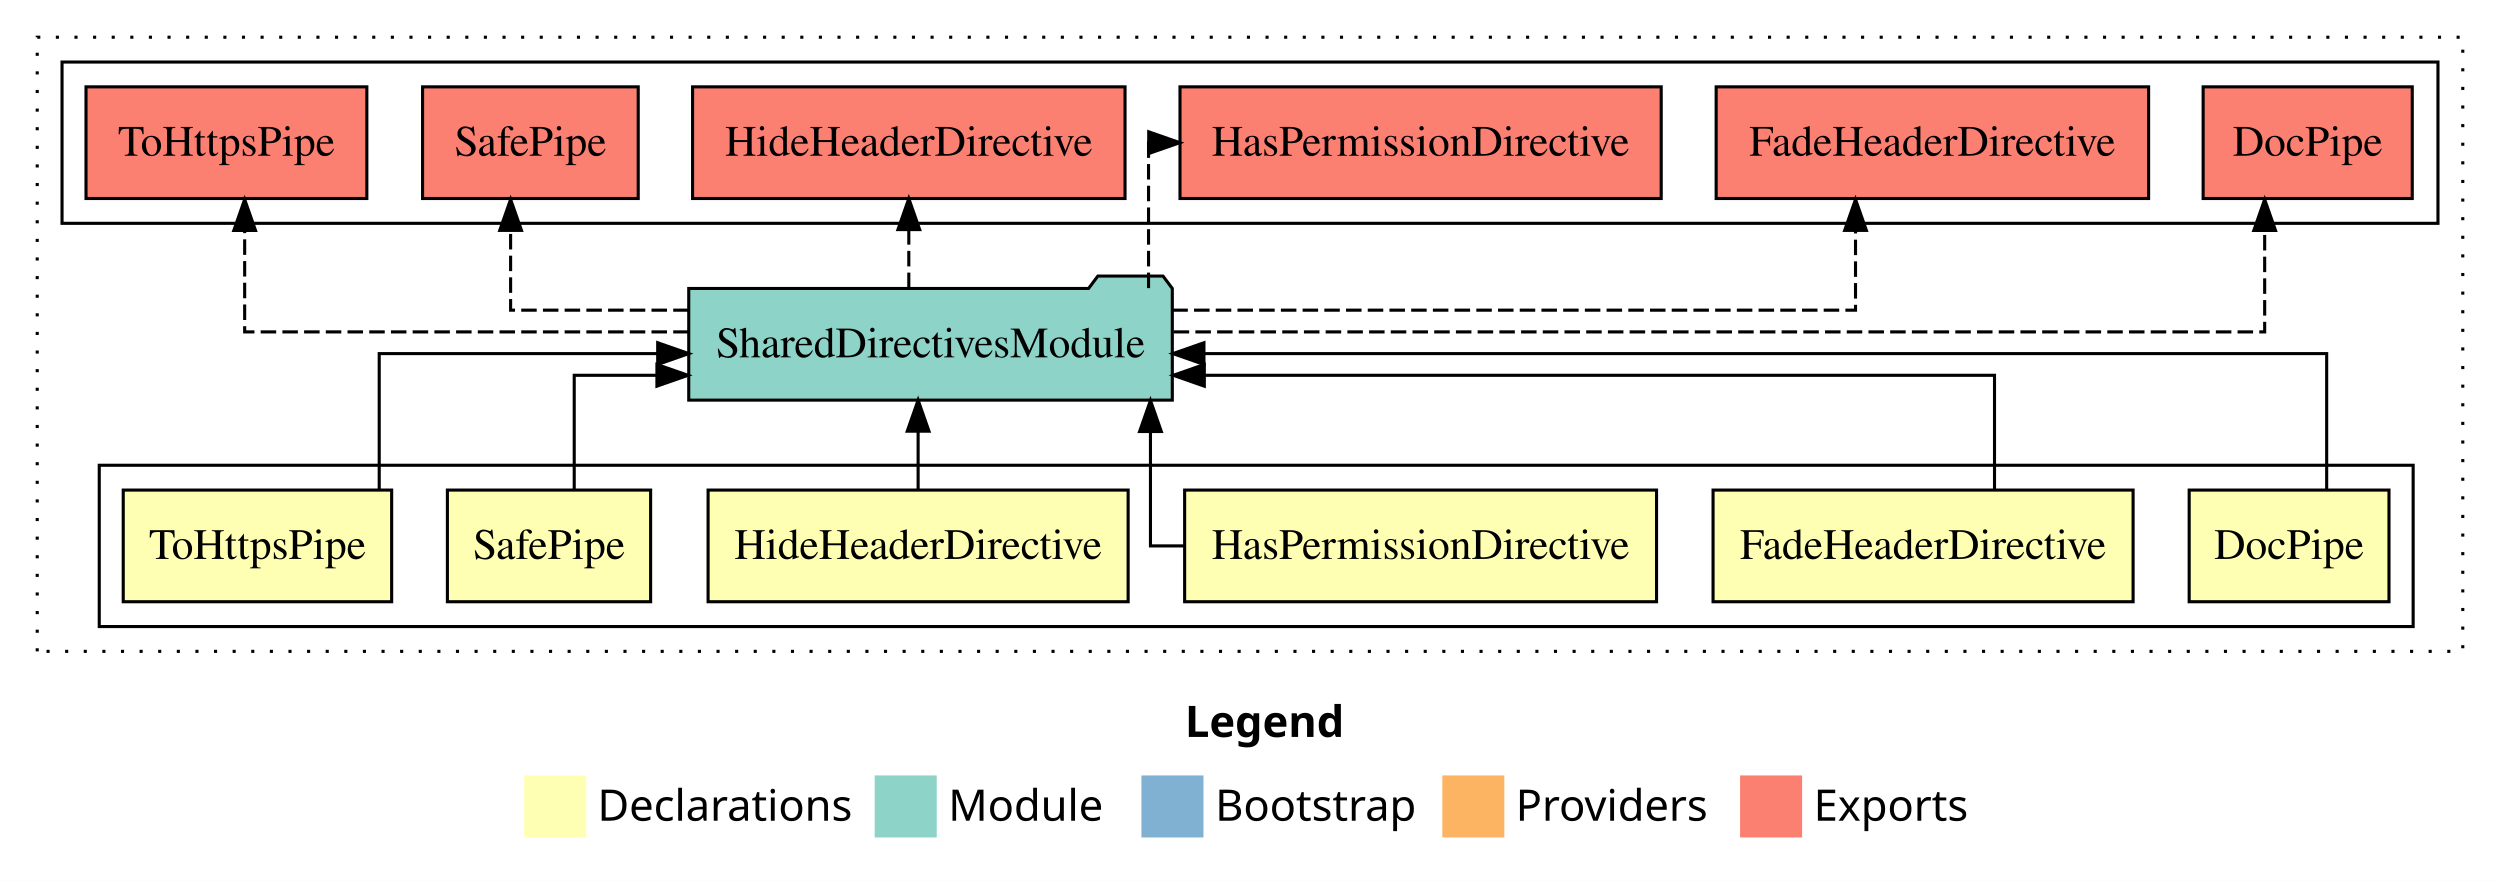
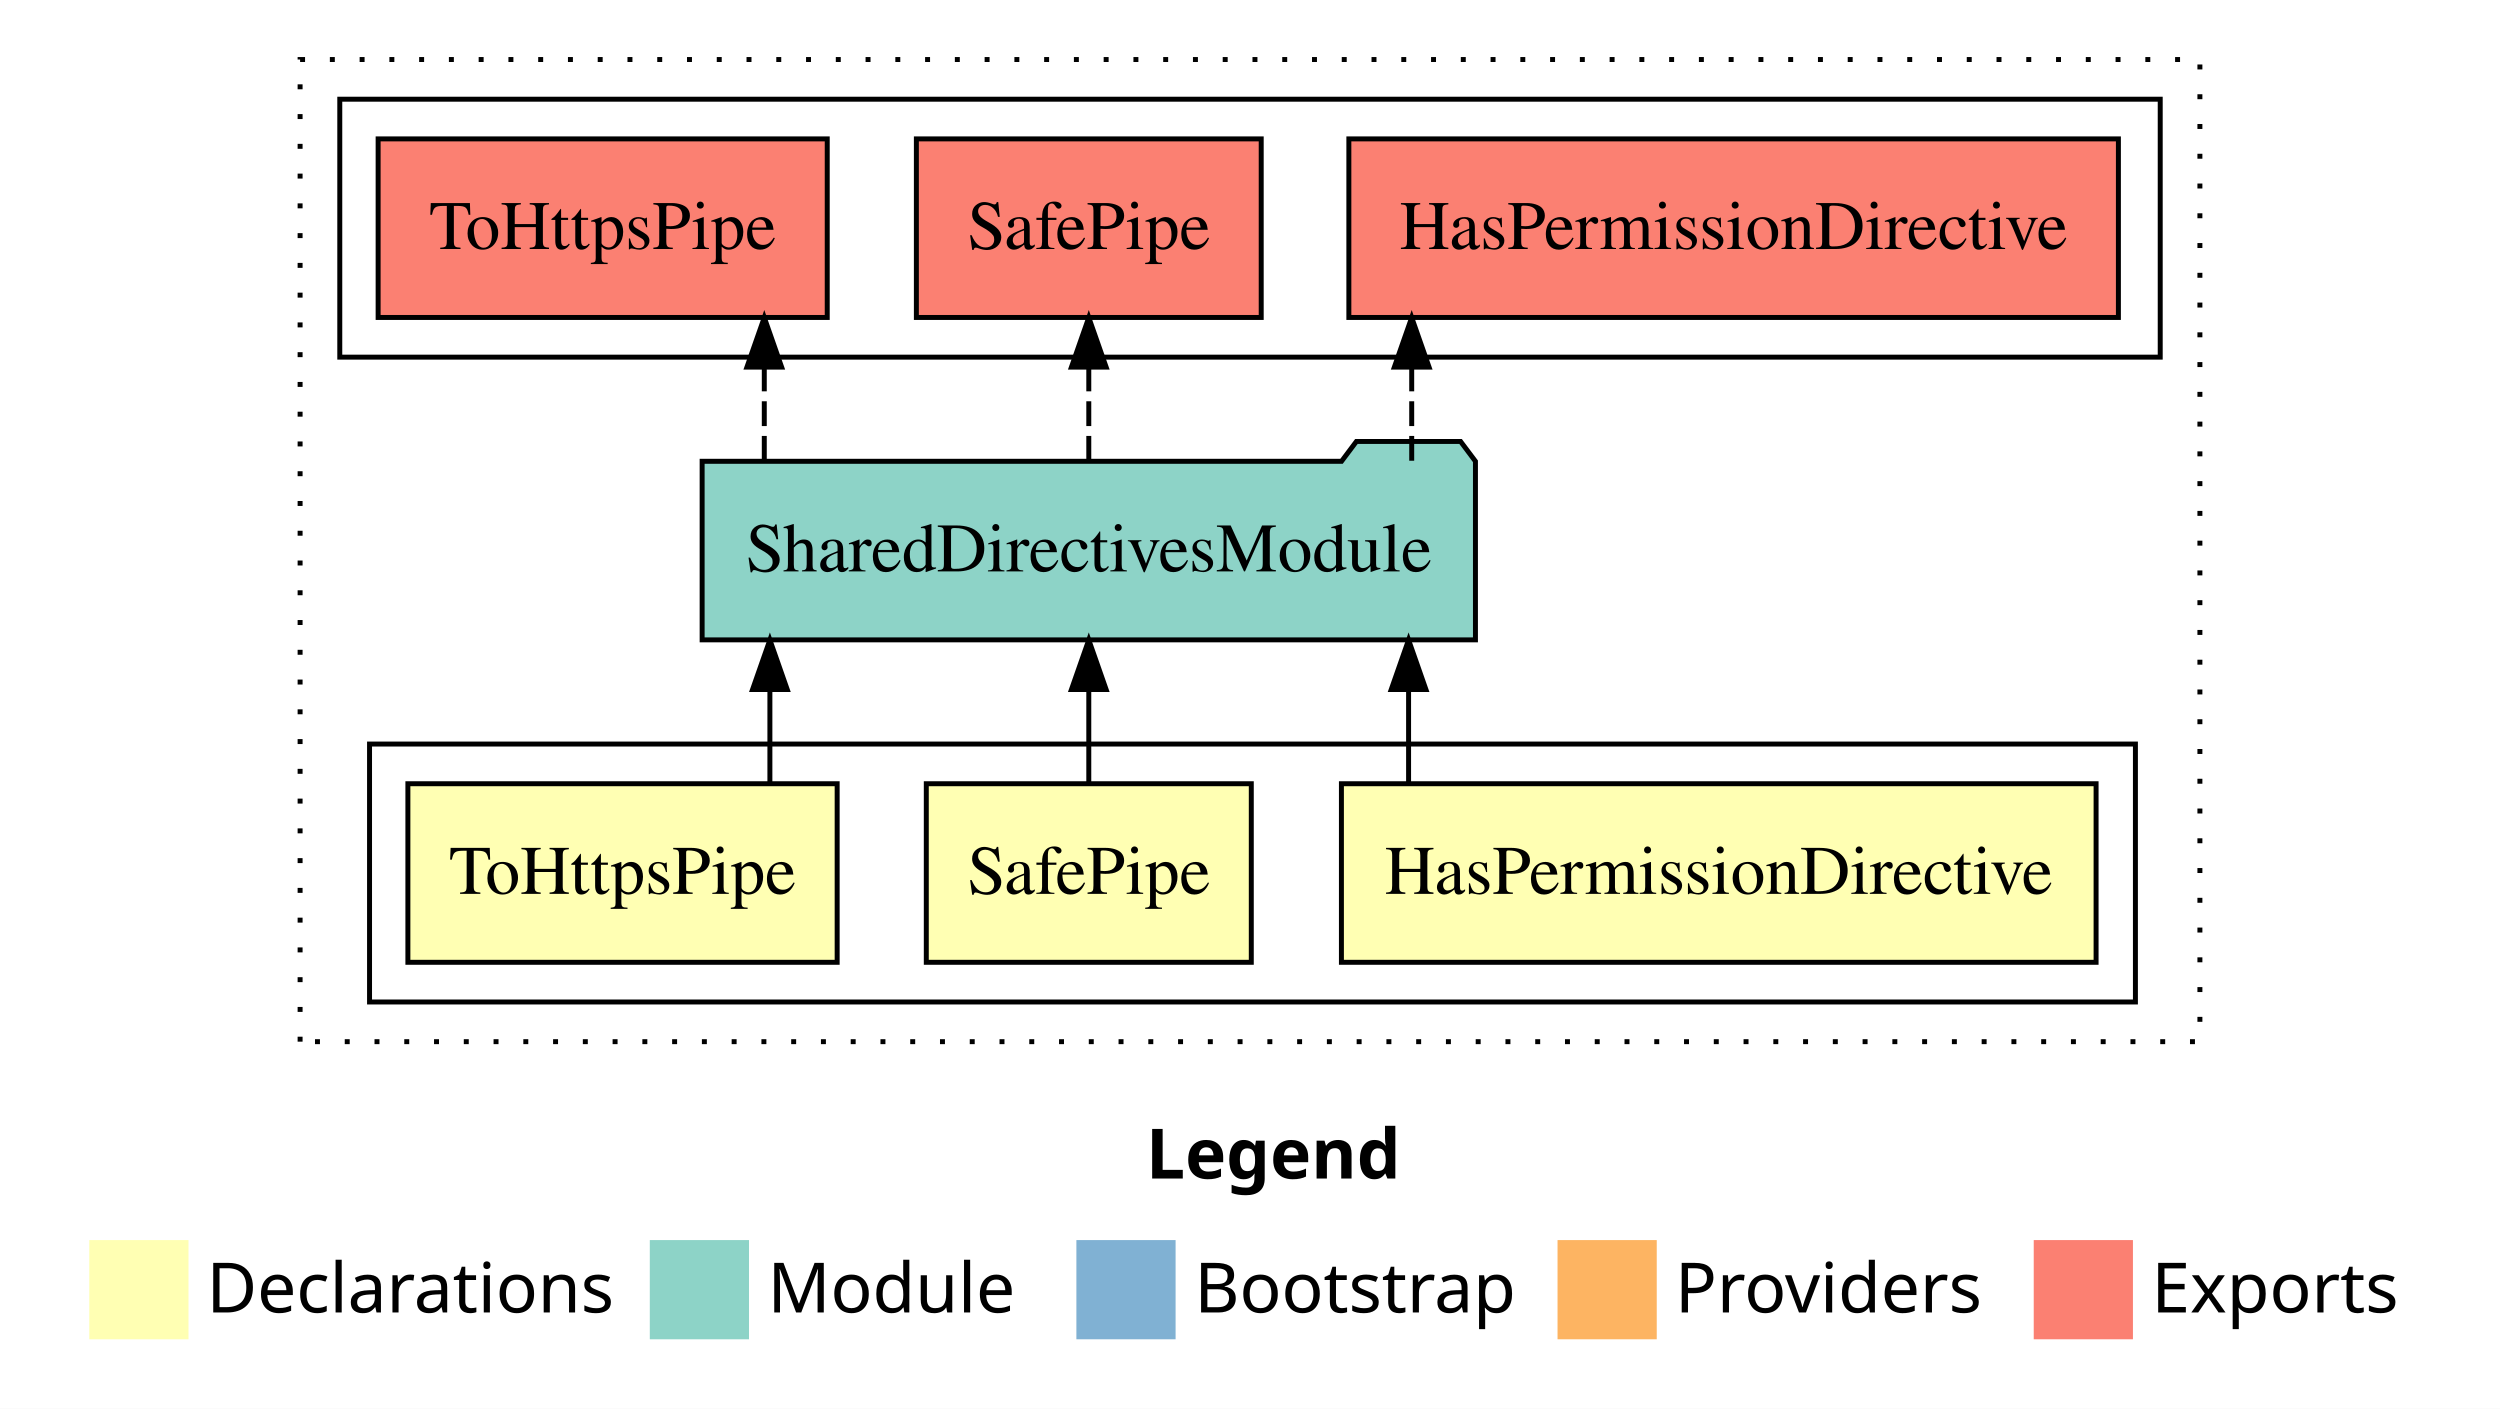
- <svg xmlns="http://www.w3.org/2000/svg" width="806pt" height="284pt" viewBox="0.00 0.00 806.00 284.00">
+ <svg xmlns="http://www.w3.org/2000/svg" width="504pt" height="284pt" viewBox="0.00 0.00 504.00 284.00">
  <g id="graph0" class="graph" transform="scale(1 1) rotate(0) translate(4 280)">
-     <polygon fill="white" stroke="transparent" points="-4,4 -4,-280 802,-280 802,4 -4,4" />
-     <text text-anchor="start" x="378.01" y="-42.4" font-family="sans-serif" font-weight="bold" font-size="14.00">Legend</text>
-     <polygon fill="#ffffb3" stroke="transparent" points="165,-10 165,-30 185,-30 185,-10 165,-10" />
-     <text text-anchor="start" x="188.63" y="-15.4" font-family="sans-serif" font-size="14.00">  Declarations</text>
-     <polygon fill="#8dd3c7" stroke="transparent" points="278,-10 278,-30 298,-30 298,-10 278,-10" />
-     <text text-anchor="start" x="301.73" y="-15.4" font-family="sans-serif" font-size="14.00">  Module</text>
-     <polygon fill="#80b1d3" stroke="transparent" points="364,-10 364,-30 384,-30 384,-10 364,-10" />
-     <text text-anchor="start" x="387.78" y="-15.4" font-family="sans-serif" font-size="14.00">  Bootstrap</text>
-     <polygon fill="#fdb462" stroke="transparent" points="461,-10 461,-30 481,-30 481,-10 461,-10" />
-     <text text-anchor="start" x="484.67" y="-15.4" font-family="sans-serif" font-size="14.00">  Providers</text>
-     <polygon fill="#fb8072" stroke="transparent" points="557,-10 557,-30 577,-30 577,-10 557,-10" />
-     <text text-anchor="start" x="580.73" y="-15.4" font-family="sans-serif" font-size="14.00">  Exports</text>
+     <polygon fill="white" stroke="transparent" points="-4,4 -4,-280 500,-280 500,4 -4,4" />
+     <text text-anchor="start" x="227.01" y="-42.4" font-family="sans-serif" font-weight="bold" font-size="14.00">Legend</text>
+     <polygon fill="#ffffb3" stroke="transparent" points="14,-10 14,-30 34,-30 34,-10 14,-10" />
+     <text text-anchor="start" x="37.63" y="-15.4" font-family="sans-serif" font-size="14.00">  Declarations</text>
+     <polygon fill="#8dd3c7" stroke="transparent" points="127,-10 127,-30 147,-30 147,-10 127,-10" />
+     <text text-anchor="start" x="150.73" y="-15.4" font-family="sans-serif" font-size="14.00">  Module</text>
+     <polygon fill="#80b1d3" stroke="transparent" points="213,-10 213,-30 233,-30 233,-10 213,-10" />
+     <text text-anchor="start" x="236.78" y="-15.4" font-family="sans-serif" font-size="14.00">  Bootstrap</text>
+     <polygon fill="#fdb462" stroke="transparent" points="310,-10 310,-30 330,-30 330,-10 310,-10" />
+     <text text-anchor="start" x="333.67" y="-15.4" font-family="sans-serif" font-size="14.00">  Providers</text>
+     <polygon fill="#fb8072" stroke="transparent" points="406,-10 406,-30 426,-30 426,-10 406,-10" />
+     <text text-anchor="start" x="429.73" y="-15.4" font-family="sans-serif" font-size="14.00">  Exports</text>
    <g id="clust1" class="cluster">
-       <polygon fill="none" stroke="black" stroke-dasharray="1,5" points="8,-70 8,-268 790,-268 790,-70 8,-70" />
+       <polygon fill="none" stroke="black" stroke-dasharray="1,5" points="56.5,-70 56.5,-268 439.5,-268 439.5,-70 56.5,-70" />
    </g>
    <g id="clust2" class="cluster">
-       <polygon fill="none" stroke="black" points="28,-78 28,-130 774,-130 774,-78 28,-78" />
+       <polygon fill="none" stroke="black" points="70.5,-78 70.5,-130 426.5,-130 426.5,-78 70.5,-78" />
    </g>
-     <g id="clust10" class="cluster">
-       <polygon fill="none" stroke="black" points="16,-208 16,-260 782,-260 782,-208 16,-208" />
+     <g id="clust7" class="cluster">
+       <polygon fill="none" stroke="black" points="64.5,-208 64.5,-260 431.5,-260 431.5,-208 64.5,-208" />
    </g>
    <g id="node1" class="node">
-       <polygon fill="#ffffb3" stroke="black" points="766.21,-122 701.79,-122 701.79,-86 766.21,-86 766.21,-122" />
-       <text text-anchor="middle" x="734" y="-99.8" font-family="Times,serif" font-size="14.00">DocPipe</text>
+       <polygon fill="#ffffb3" stroke="black" points="418.57,-122 266.43,-122 266.43,-86 418.57,-86 418.57,-122" />
+       <text text-anchor="middle" x="342.5" y="-99.8" font-family="Times,serif" font-size="14.00">HasPermissionDirective</text>
+     </g>
+     <g id="node4" class="node">
+       <polygon fill="#8dd3c7" stroke="black" points="293.45,-187 290.45,-191 269.45,-191 266.45,-187 137.55,-187 137.55,-151 293.45,-151 293.45,-187" />
+       <text text-anchor="middle" x="215.5" y="-164.8" font-family="Times,serif" font-size="14.00">SharedDirectivesModule</text>
+     </g>
+     <g id="edge1" class="edge">
+       <path fill="none" stroke="black" d="M279.97,-122.11C279.97,-122.11 279.97,-140.99 279.97,-140.99" />
+       <polygon fill="black" stroke="black" points="276.47,-140.99 279.97,-150.99 283.47,-140.99 276.47,-140.99" />
+     </g>
+     <g id="node2" class="node">
+       <polygon fill="#ffffb3" stroke="black" points="248.26,-122 182.74,-122 182.74,-86 248.26,-86 248.26,-122" />
+       <text text-anchor="middle" x="215.5" y="-99.8" font-family="Times,serif" font-size="14.00">SafePipe</text>
+     </g>
+     <g id="edge2" class="edge">
+       <path fill="none" stroke="black" d="M215.5,-122.11C215.5,-122.11 215.5,-140.99 215.5,-140.99" />
+       <polygon fill="black" stroke="black" points="212,-140.99 215.5,-150.99 219,-140.99 212,-140.99" />
+     </g>
+     <g id="node3" class="node">
+       <polygon fill="#ffffb3" stroke="black" points="164.77,-122 78.23,-122 78.23,-86 164.77,-86 164.77,-122" />
+       <text text-anchor="middle" x="121.5" y="-99.8" font-family="Times,serif" font-size="14.00">ToHttpsPipe</text>
+     </g>
+     <g id="edge3" class="edge">
+       <path fill="none" stroke="black" d="M151.21,-122.11C151.21,-122.11 151.21,-140.99 151.21,-140.99" />
+       <polygon fill="black" stroke="black" points="147.71,-140.99 151.21,-150.99 154.71,-140.99 147.71,-140.99" />
+     </g>
+     <g id="node5" class="node">
+       <polygon fill="#fb8072" stroke="black" points="423.07,-252 267.93,-252 267.93,-216 423.07,-216 423.07,-252" />
+       <text text-anchor="middle" x="345.5" y="-229.8" font-family="Times,serif" font-size="14.00">HasPermissionDirective </text>
+     </g>
+     <g id="edge4" class="edge">
+       <path fill="none" stroke="black" stroke-dasharray="5,2" d="M280.6,-187.11C280.6,-187.11 280.6,-205.99 280.6,-205.99" />
+       <polygon fill="black" stroke="black" points="277.1,-205.99 280.6,-215.99 284.1,-205.99 277.1,-205.99" />
+     </g>
+     <g id="node6" class="node">
+       <polygon fill="#fb8072" stroke="black" points="250.26,-252 180.74,-252 180.74,-216 250.26,-216 250.26,-252" />
+       <text text-anchor="middle" x="215.5" y="-229.8" font-family="Times,serif" font-size="14.00">SafePipe </text>
+     </g>
+     <g id="edge5" class="edge">
+       <path fill="none" stroke="black" stroke-dasharray="5,2" d="M215.5,-187.11C215.5,-187.11 215.5,-205.99 215.5,-205.99" />
+       <polygon fill="black" stroke="black" points="212,-205.99 215.5,-215.99 219,-205.99 212,-205.99" />
    </g>
    <g id="node7" class="node">
-       <polygon fill="#8dd3c7" stroke="black" points="373.95,-187 370.95,-191 349.95,-191 346.95,-187 218.05,-187 218.05,-151 373.95,-151 373.95,-187" />
-       <text text-anchor="middle" x="296" y="-164.8" font-family="Times,serif" font-size="14.00">SharedDirectivesModule</text>
-     </g>
-     <g id="edge1" class="edge">
-       <path fill="none" stroke="black" d="M746.12,-122.27C746.12,-140.56 746.12,-166 746.12,-166 746.12,-166 384.15,-166 384.15,-166" />
-       <polygon fill="black" stroke="black" points="384.15,-162.5 374.15,-166 384.15,-169.5 384.15,-162.5" />
-     </g>
-     <g id="node2" class="node">
-       <polygon fill="#ffffb3" stroke="black" points="683.71,-122 548.29,-122 548.29,-86 683.71,-86 683.71,-122" />
-       <text text-anchor="middle" x="616" y="-99.8" font-family="Times,serif" font-size="14.00">FadeHeaderDirective</text>
-     </g>
-     <g id="edge2" class="edge">
-       <path fill="none" stroke="black" d="M639.03,-122.01C639.03,-138.05 639.03,-159 639.03,-159 639.03,-159 384.27,-159 384.27,-159" />
-       <polygon fill="black" stroke="black" points="384.27,-155.5 374.27,-159 384.27,-162.5 384.27,-155.5" />
-     </g>
-     <g id="node3" class="node">
-       <polygon fill="#ffffb3" stroke="black" points="530.07,-122 377.93,-122 377.93,-86 530.07,-86 530.07,-122" />
-       <text text-anchor="middle" x="454" y="-99.8" font-family="Times,serif" font-size="14.00">HasPermissionDirective</text>
-     </g>
-     <g id="edge3" class="edge">
-       <path fill="none" stroke="black" d="M377.94,-104C371.23,-104 366.91,-104 366.91,-104 366.91,-104 366.91,-140.89 366.91,-140.89" />
-       <polygon fill="black" stroke="black" points="363.41,-140.89 366.91,-150.89 370.41,-140.89 363.41,-140.89" />
-     </g>
-     <g id="node4" class="node">
-       <polygon fill="#ffffb3" stroke="black" points="359.71,-122 224.29,-122 224.29,-86 359.71,-86 359.71,-122" />
-       <text text-anchor="middle" x="292" y="-99.8" font-family="Times,serif" font-size="14.00">HideHeaderDirective</text>
-     </g>
-     <g id="edge4" class="edge">
-       <path fill="none" stroke="black" d="M292,-122.11C292,-122.11 292,-140.99 292,-140.99" />
-       <polygon fill="black" stroke="black" points="288.5,-140.99 292,-150.99 295.5,-140.99 288.5,-140.99" />
-     </g>
-     <g id="node5" class="node">
-       <polygon fill="#ffffb3" stroke="black" points="205.76,-122 140.24,-122 140.24,-86 205.76,-86 205.76,-122" />
-       <text text-anchor="middle" x="173" y="-99.8" font-family="Times,serif" font-size="14.00">SafePipe</text>
-     </g>
-     <g id="edge5" class="edge">
-       <path fill="none" stroke="black" d="M181.13,-122.01C181.13,-138.05 181.13,-159 181.13,-159 181.13,-159 207.79,-159 207.79,-159" />
-       <polygon fill="black" stroke="black" points="207.79,-162.5 217.79,-159 207.79,-155.5 207.79,-162.5" />
-     </g>
-     <g id="node6" class="node">
-       <polygon fill="#ffffb3" stroke="black" points="122.27,-122 35.73,-122 35.73,-86 122.27,-86 122.27,-122" />
-       <text text-anchor="middle" x="79" y="-99.8" font-family="Times,serif" font-size="14.00">ToHttpsPipe</text>
+       <polygon fill="#fb8072" stroke="black" points="162.77,-252 72.23,-252 72.23,-216 162.77,-216 162.77,-252" />
+       <text text-anchor="middle" x="117.5" y="-229.8" font-family="Times,serif" font-size="14.00">ToHttpsPipe </text>
    </g>
    <g id="edge6" class="edge">
-       <path fill="none" stroke="black" d="M118.26,-122.27C118.26,-140.56 118.26,-166 118.26,-166 118.26,-166 208.04,-166 208.04,-166" />
-       <polygon fill="black" stroke="black" points="208.04,-169.5 218.04,-166 208.04,-162.5 208.04,-169.5" />
-     </g>
-     <g id="node8" class="node">
-       <polygon fill="#fb8072" stroke="black" points="773.71,-252 706.29,-252 706.29,-216 773.71,-216 773.71,-252" />
-       <text text-anchor="middle" x="740" y="-229.8" font-family="Times,serif" font-size="14.00">DocPipe </text>
-     </g>
-     <g id="edge7" class="edge">
-       <path fill="none" stroke="black" stroke-dasharray="5,2" d="M374.39,-173C498.46,-173 726.13,-173 726.13,-173 726.13,-173 726.13,-205.7 726.13,-205.7" />
-       <polygon fill="black" stroke="black" points="722.63,-205.7 726.13,-215.7 729.63,-205.7 722.63,-205.7" />
-     </g>
-     <g id="node9" class="node">
-       <polygon fill="#fb8072" stroke="black" points="688.71,-252 549.29,-252 549.29,-216 688.71,-216 688.71,-252" />
-       <text text-anchor="middle" x="619" y="-229.8" font-family="Times,serif" font-size="14.00">FadeHeaderDirective </text>
-     </g>
-     <g id="edge8" class="edge">
-       <path fill="none" stroke="black" stroke-dasharray="5,2" d="M373.96,-180C462.32,-180 594.22,-180 594.22,-180 594.22,-180 594.22,-205.72 594.22,-205.72" />
-       <polygon fill="black" stroke="black" points="590.72,-205.72 594.22,-215.72 597.72,-205.72 590.72,-205.72" />
-     </g>
-     <g id="node10" class="node">
-       <polygon fill="#fb8072" stroke="black" points="531.57,-252 376.43,-252 376.43,-216 531.57,-216 531.57,-252" />
-       <text text-anchor="middle" x="454" y="-229.8" font-family="Times,serif" font-size="14.00">HasPermissionDirective </text>
-     </g>
-     <g id="edge9" class="edge">
-       <path fill="none" stroke="black" stroke-dasharray="5,2" d="M366.29,-187.11C366.29,-206.34 366.29,-234 366.29,-234 366.29,-234 367.29,-234 367.29,-234" />
-       <polygon fill="black" stroke="black" points="366.35,-237.5 376.35,-234 366.35,-230.5 366.35,-237.5" />
-     </g>
-     <g id="node11" class="node">
-       <polygon fill="#fb8072" stroke="black" points="358.71,-252 219.29,-252 219.29,-216 358.71,-216 358.71,-252" />
-       <text text-anchor="middle" x="289" y="-229.8" font-family="Times,serif" font-size="14.00">HideHeaderDirective </text>
-     </g>
-     <g id="edge10" class="edge">
-       <path fill="none" stroke="black" stroke-dasharray="5,2" d="M289,-187.11C289,-187.11 289,-205.99 289,-205.99" />
-       <polygon fill="black" stroke="black" points="285.5,-205.99 289,-215.99 292.5,-205.99 285.5,-205.99" />
-     </g>
-     <g id="node12" class="node">
-       <polygon fill="#fb8072" stroke="black" points="201.76,-252 132.24,-252 132.24,-216 201.76,-216 201.76,-252" />
-       <text text-anchor="middle" x="167" y="-229.8" font-family="Times,serif" font-size="14.00">SafePipe </text>
-     </g>
-     <g id="edge11" class="edge">
-       <path fill="none" stroke="black" stroke-dasharray="5,2" d="M218.04,-180C187.94,-180 160.62,-180 160.62,-180 160.62,-180 160.62,-205.72 160.62,-205.72" />
-       <polygon fill="black" stroke="black" points="157.12,-205.72 160.62,-215.72 164.12,-205.72 157.12,-205.72" />
-     </g>
-     <g id="node13" class="node">
-       <polygon fill="#fb8072" stroke="black" points="114.27,-252 23.73,-252 23.73,-216 114.27,-216 114.27,-252" />
-       <text text-anchor="middle" x="69" y="-229.8" font-family="Times,serif" font-size="14.00">ToHttpsPipe </text>
-     </g>
-     <g id="edge12" class="edge">
-       <path fill="none" stroke="black" stroke-dasharray="5,2" d="M218.04,-173C154.38,-173 74.88,-173 74.88,-173 74.88,-173 74.88,-205.7 74.88,-205.7" />
-       <polygon fill="black" stroke="black" points="71.38,-205.7 74.88,-215.7 78.38,-205.7 71.38,-205.7" />
+       <path fill="none" stroke="black" stroke-dasharray="5,2" d="M150.08,-187.11C150.08,-187.11 150.08,-205.99 150.08,-205.99" />
+       <polygon fill="black" stroke="black" points="146.58,-205.99 150.08,-215.99 153.58,-205.99 146.58,-205.99" />
    </g>
  </g>
</svg>
